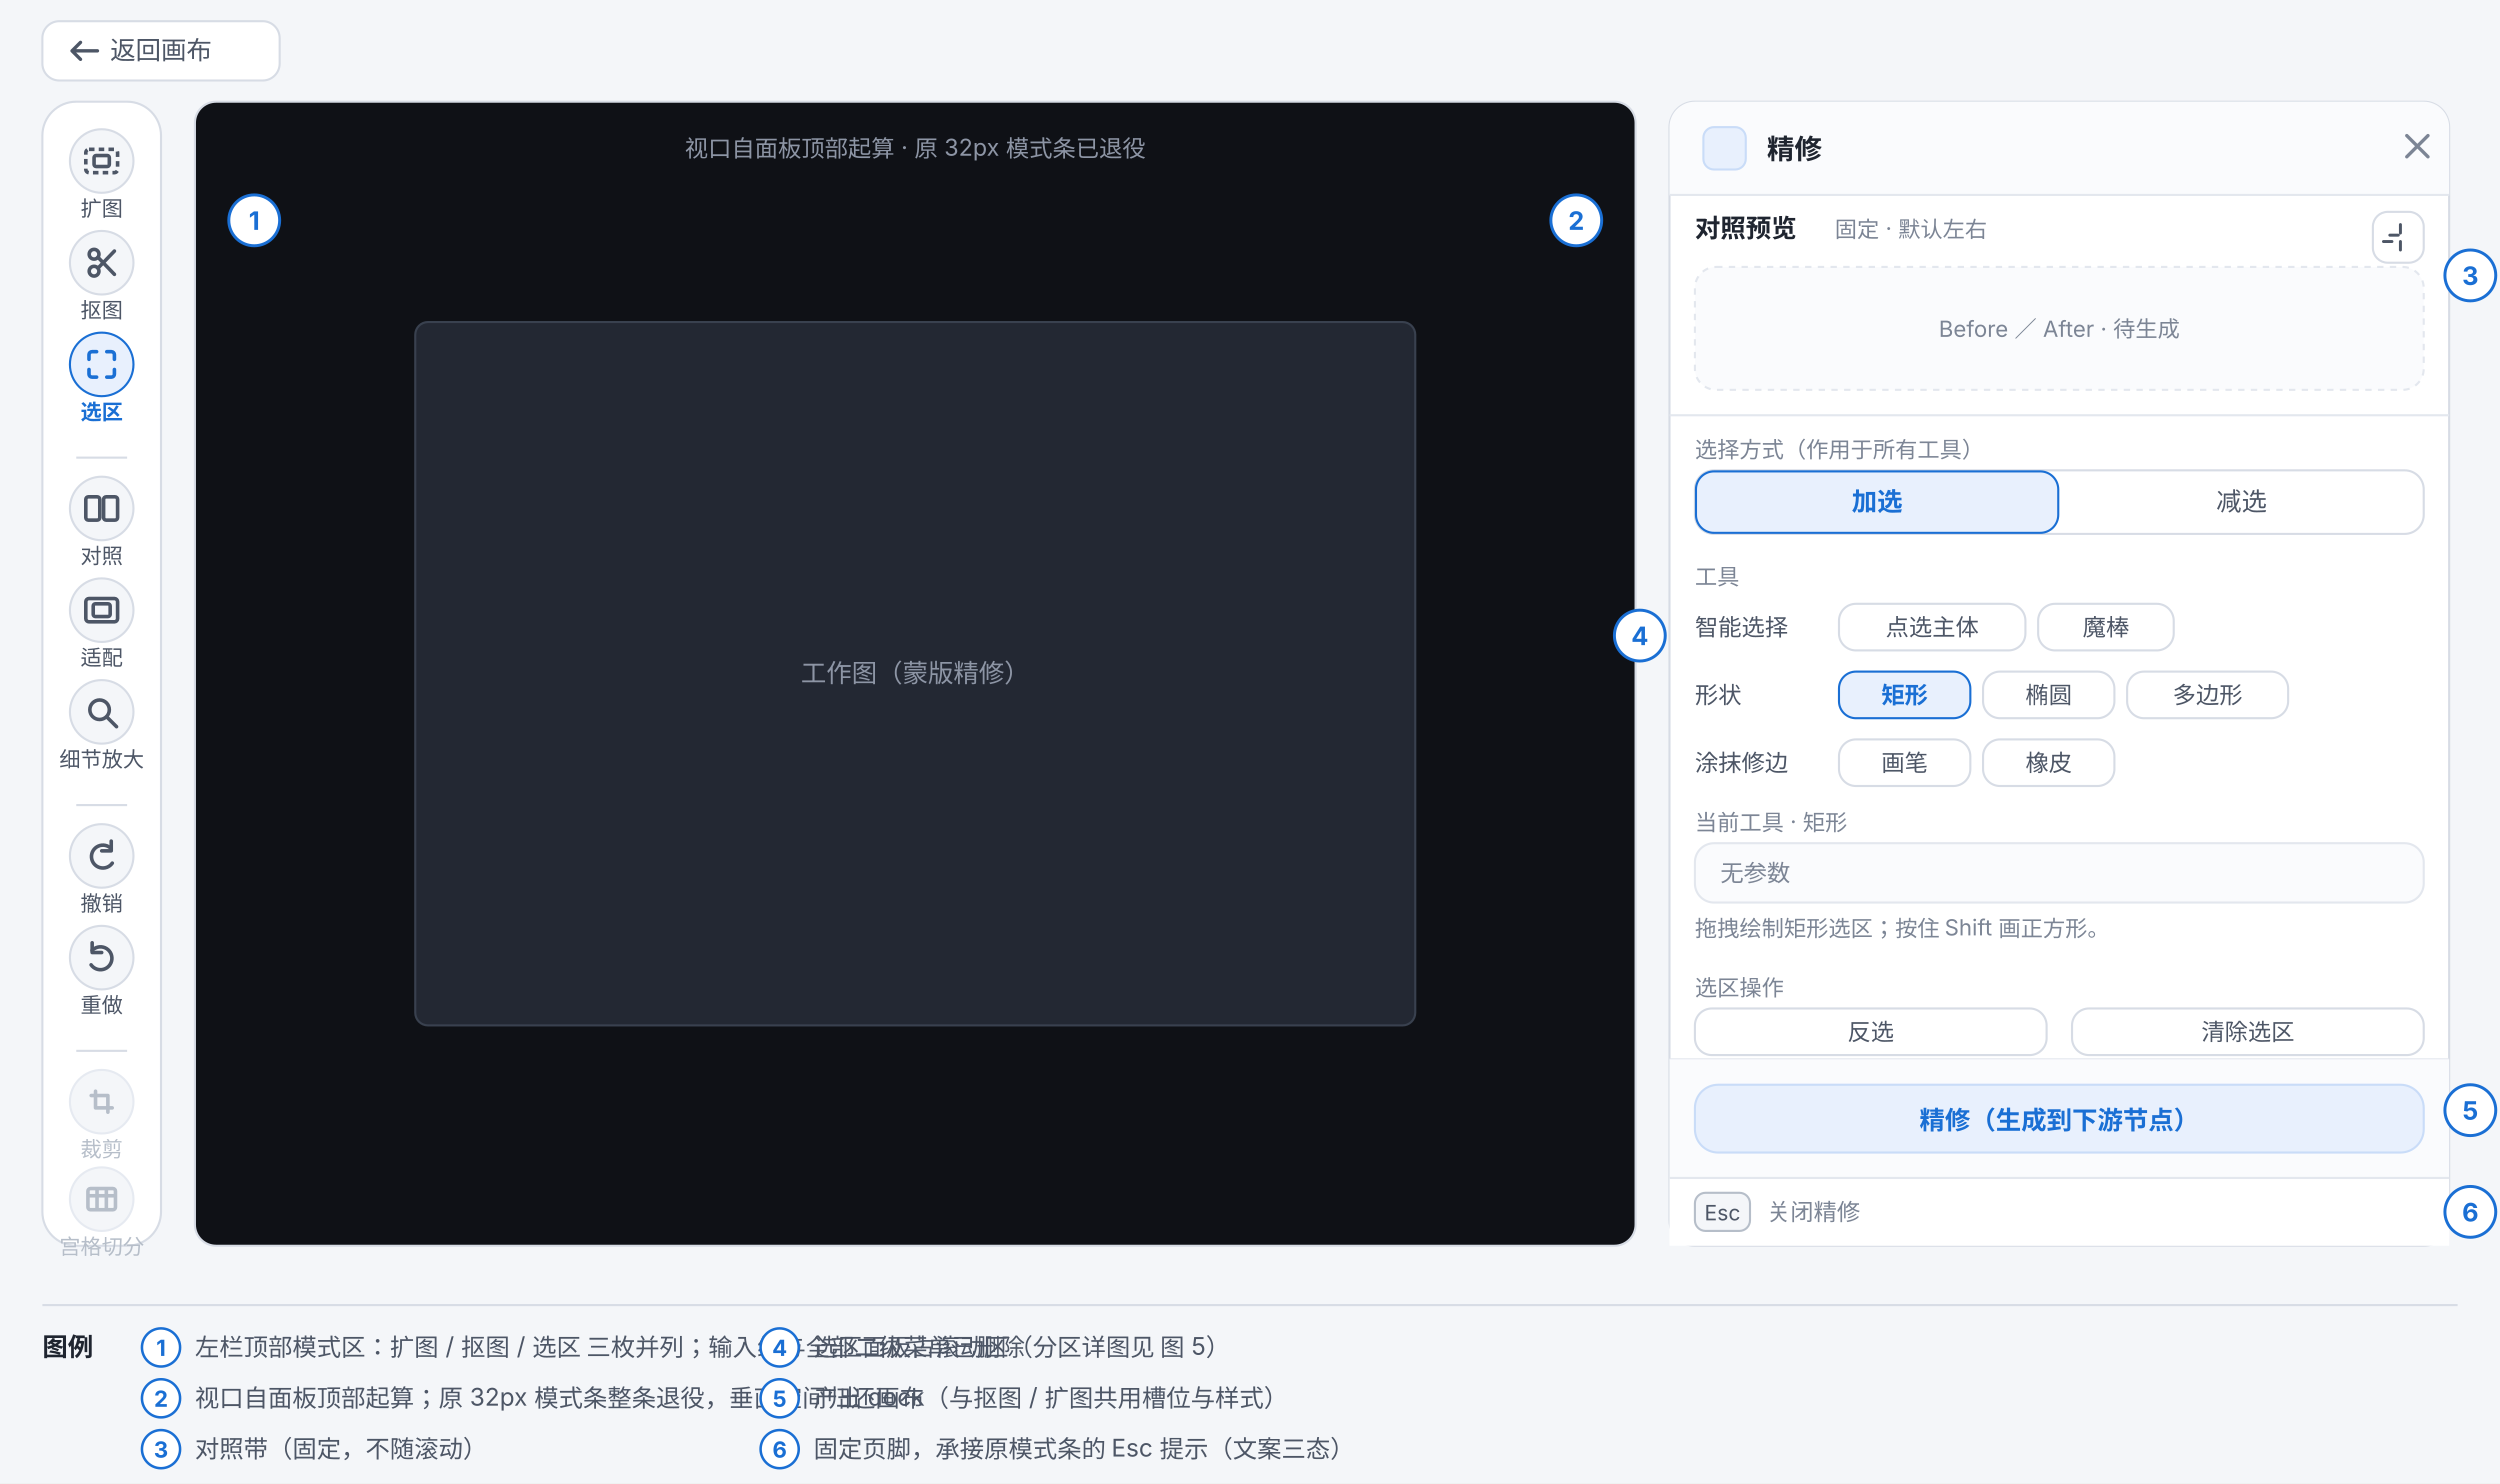
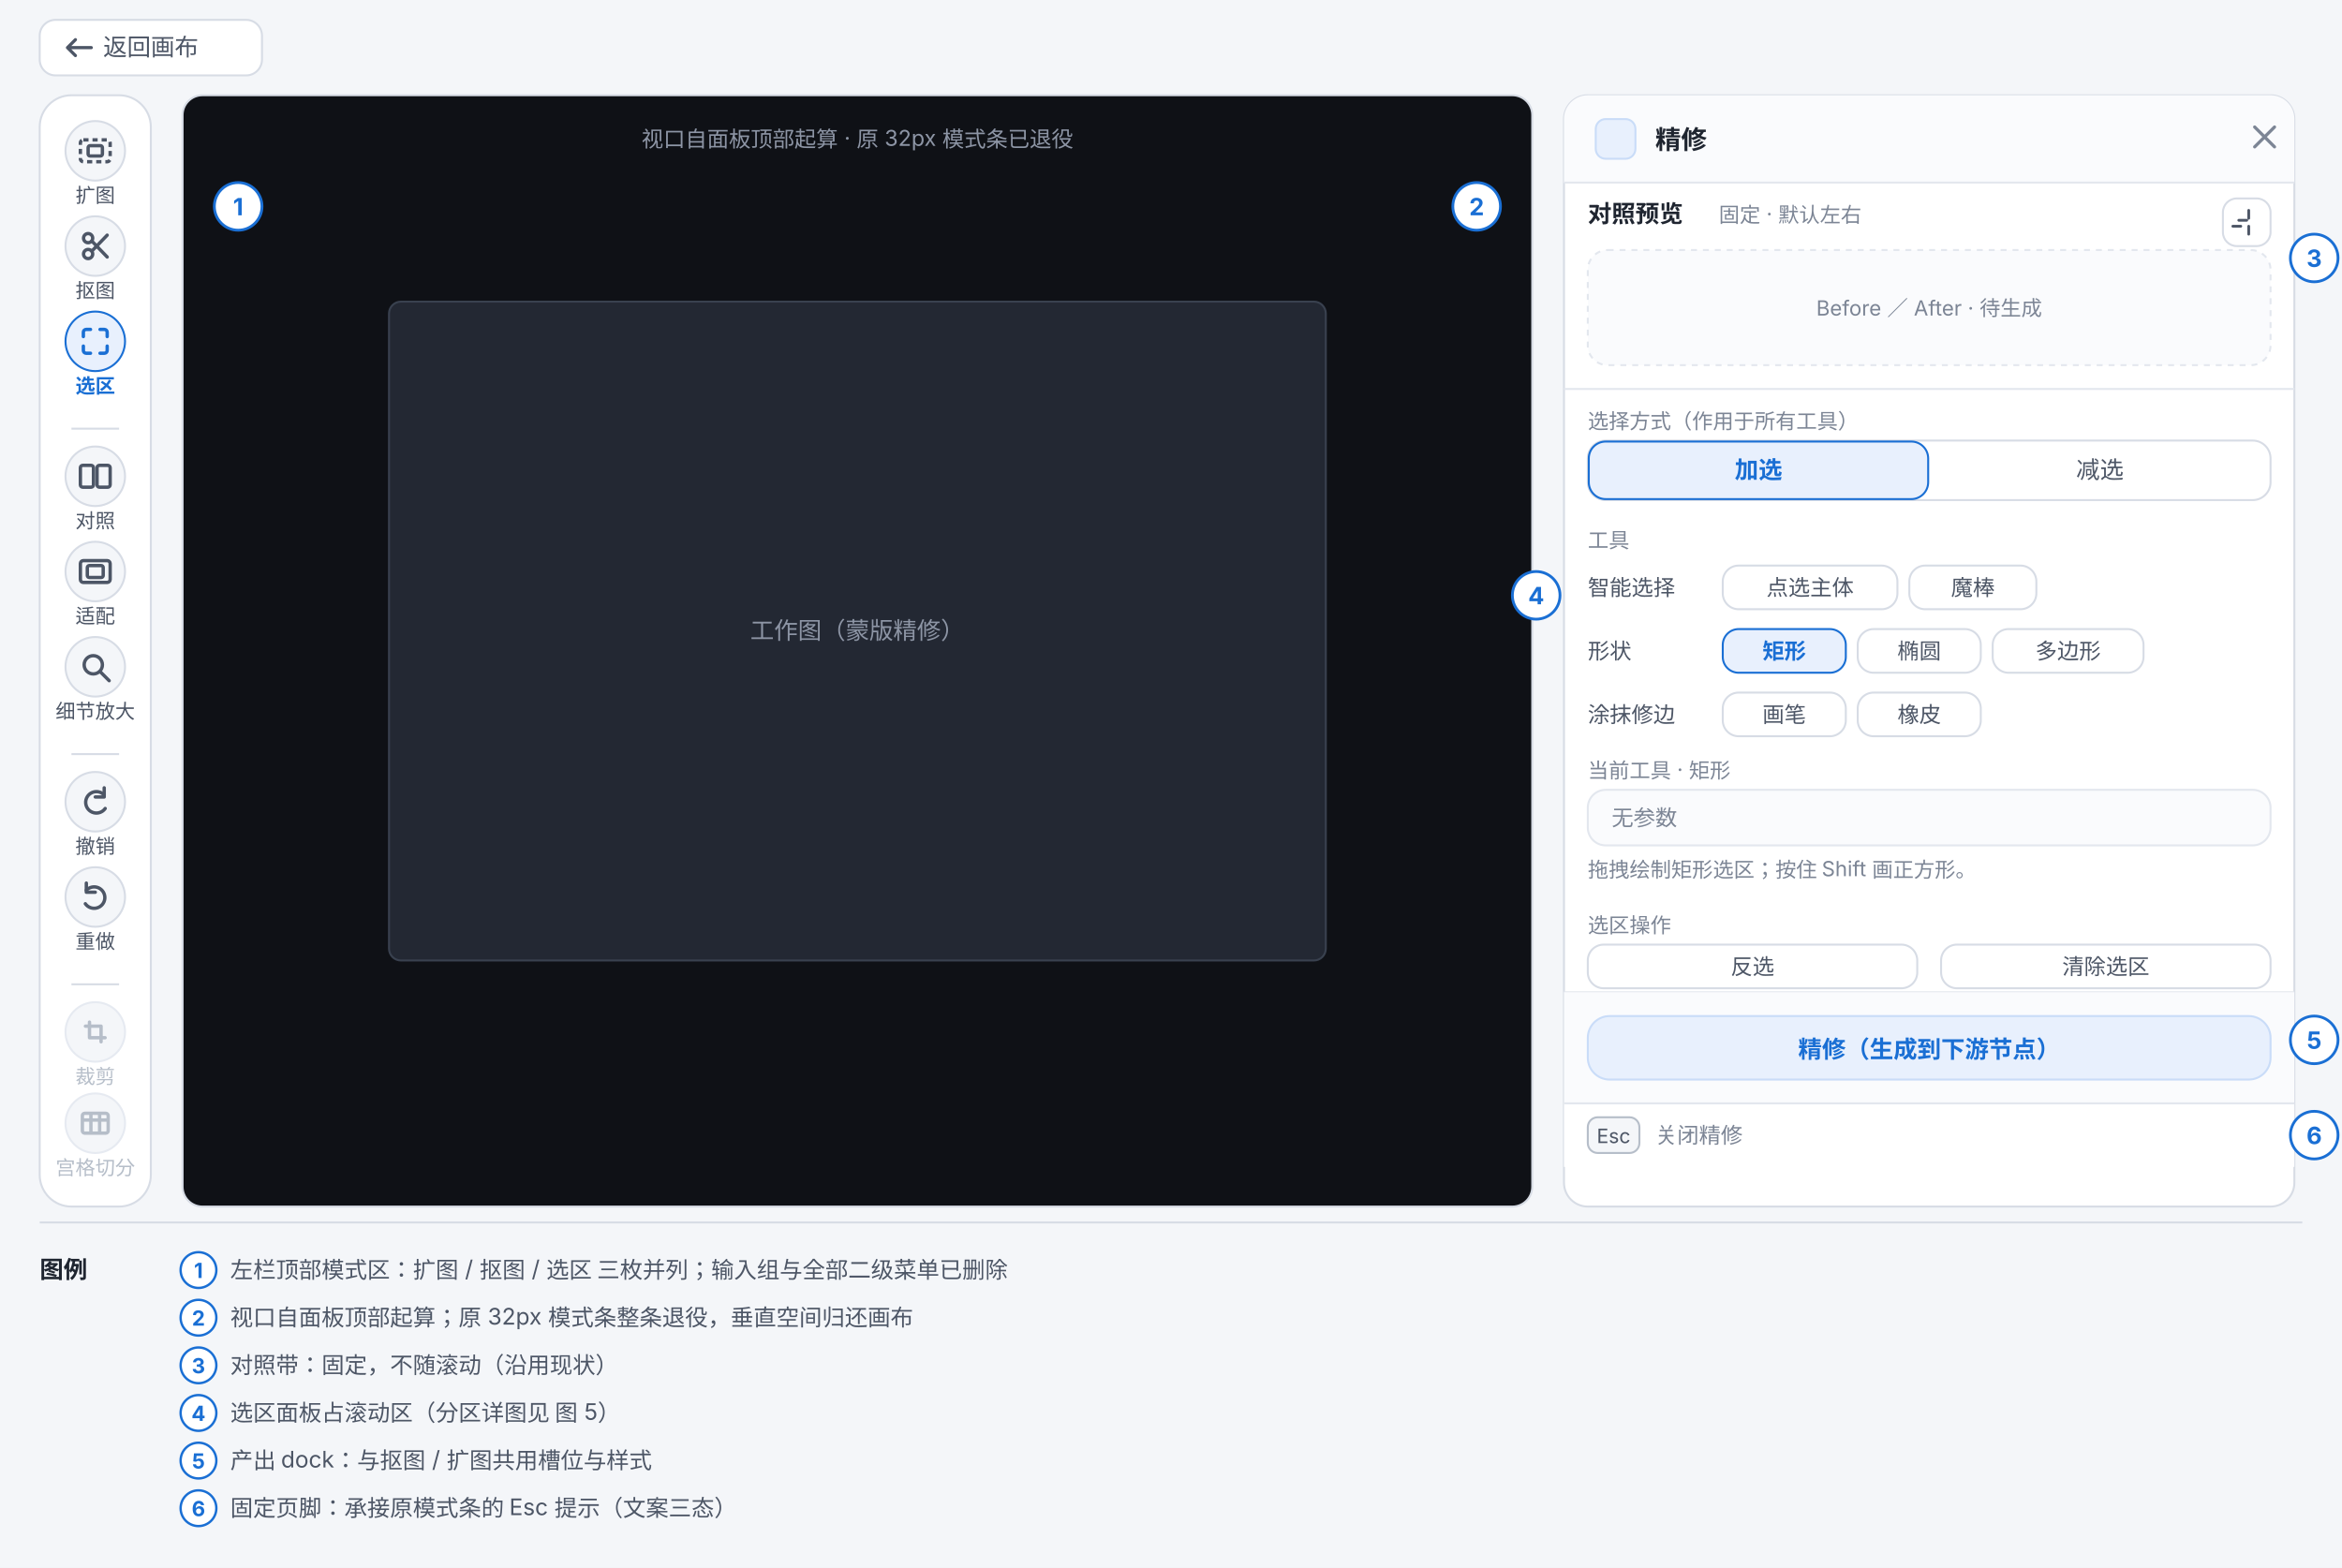
- <svg xmlns="http://www.w3.org/2000/svg" viewBox="0 0 1180 700" width="1180" height="700" font-family="-apple-system, 'PingFang SC', 'Microsoft YaHei', sans-serif">
-   <rect x="0" y="0" width="1180" height="700" fill="#f4f6f9" />
+ <svg xmlns="http://www.w3.org/2000/svg" viewBox="0 0 1180 790" width="1180" height="790" font-family="-apple-system, 'PingFang SC', 'Microsoft YaHei', sans-serif">
+   <rect x="0" y="0" width="1180" height="790" fill="#f4f6f9" />
  <rect x="20" y="10" width="112" height="28" rx="8" fill="#ffffff" stroke="#d7dce5" />
  <path d="M34 24h12M38 20l-4 4 4 4" fill="none" stroke="#4d5666" stroke-width="1.6" stroke-linecap="round" stroke-linejoin="round" />
  <text x="52" y="28" fill="#4d5666" font-size="12">返回画布</text>
-   <rect x="20" y="48" width="56" height="540" rx="16" fill="#ffffff" stroke="#d7dce5" />
+   <rect x="20" y="48" width="56" height="560" rx="16" fill="#ffffff" stroke="#d7dce5" />
  <circle cx="48" cy="76" r="15" fill="#f4f6f9" stroke="#d7dce5" />
  <rect x="40.5" y="70.5" width="15" height="11" rx="1.5" fill="none" stroke="#4d5666" stroke-width="1.7" stroke-dasharray="2.6 2" />
  <rect x="44.4" y="73.4" width="7.2" height="5.2" rx="1" fill="none" stroke="#4d5666" stroke-width="1.7" />
  <text x="48" y="102" fill="#4d5666" font-size="10" text-anchor="middle">扩图</text>
  <circle cx="48" cy="124" r="15" fill="#f4f6f9" stroke="#d7dce5" />
  <circle cx="44.4" cy="120" r="2.3" fill="none" stroke="#4d5666" stroke-width="1.7" />
  <circle cx="44.4" cy="128" r="2.3" fill="none" stroke="#4d5666" stroke-width="1.7" />
  <path d="M46.3 121.5L54 129.5" fill="none" stroke="#4d5666" stroke-width="1.7" stroke-linecap="round" />
  <path d="M46.3 126.5L54 118.5" fill="none" stroke="#4d5666" stroke-width="1.7" stroke-linecap="round" />
  <text x="48" y="150" fill="#4d5666" font-size="10" text-anchor="middle">抠图</text>
  <circle cx="48" cy="172" r="15" fill="#e8f0fd" stroke="#1a6fd4" />
  <path d="M42 169.6V167.4A1.4 1.4 0 0 1 43.4 166H45.6" fill="none" stroke="#1a6fd4" stroke-width="1.7" stroke-linecap="round" stroke-linejoin="round" />
  <path d="M50.4 166H52.6A1.4 1.4 0 0 1 54 167.4V169.6" fill="none" stroke="#1a6fd4" stroke-width="1.7" stroke-linecap="round" stroke-linejoin="round" />
  <path d="M54 174.4V176.6A1.4 1.4 0 0 1 52.6 178H50.4" fill="none" stroke="#1a6fd4" stroke-width="1.7" stroke-linecap="round" stroke-linejoin="round" />
  <path d="M45.6 178H43.4A1.4 1.4 0 0 1 42 176.6V174.4" fill="none" stroke="#1a6fd4" stroke-width="1.7" stroke-linecap="round" stroke-linejoin="round" />
  <text x="48" y="198" fill="#1a6fd4" font-size="10" font-weight="600" text-anchor="middle">选区</text>
  <line x1="36" y1="216" x2="60" y2="216" stroke="#d7dce5" />
  <circle cx="48" cy="240" r="15" fill="#f4f6f9" stroke="#d7dce5" />
  <rect x="40.5" y="234.5" width="6.6" height="11" rx="1.2" fill="none" stroke="#4d5666" stroke-width="1.7" />
  <rect x="48.9" y="234.5" width="6.6" height="11" rx="1.2" fill="none" stroke="#4d5666" stroke-width="1.7" />
  <text x="48" y="266" fill="#4d5666" font-size="10" text-anchor="middle">对照</text>
  <circle cx="48" cy="288" r="15" fill="#f4f6f9" stroke="#d7dce5" />
  <rect x="40.5" y="282.5" width="15" height="11" rx="1.5" fill="none" stroke="#4d5666" stroke-width="1.7" />
  <rect x="44" y="285" width="8" height="6" rx="1" fill="none" stroke="#4d5666" stroke-width="1.7" />
  <text x="48" y="314" fill="#4d5666" font-size="10" text-anchor="middle">适配</text>
  <circle cx="48" cy="336" r="15" fill="#f4f6f9" stroke="#d7dce5" />
  <circle cx="47" cy="335" r="4.6" fill="none" stroke="#4d5666" stroke-width="1.7" />
  <path d="M50.4 338.4L55 343" fill="none" stroke="#4d5666" stroke-width="1.7" stroke-linecap="round" />
  <text x="48" y="362" fill="#4d5666" font-size="10" text-anchor="middle">细节放大</text>
  <line x1="36" y1="380" x2="60" y2="380" stroke="#d7dce5" />
  <circle cx="48" cy="404" r="15" fill="#f4f6f9" stroke="#d7dce5" />
  <path d="M52.5 400.6A5.4 5.4 0 1 0 53 407.4" fill="none" stroke="#4d5666" stroke-width="1.7" stroke-linecap="round" />
  <path d="M52.5 397V401.6H48" fill="none" stroke="#4d5666" stroke-width="1.7" stroke-linecap="round" stroke-linejoin="round" />
  <text x="48" y="430" fill="#4d5666" font-size="10" text-anchor="middle">撤销</text>
  <circle cx="48" cy="452" r="15" fill="#f4f6f9" stroke="#d7dce5" />
  <path d="M43.5 448.6A5.4 5.4 0 1 1 43 455.4" fill="none" stroke="#4d5666" stroke-width="1.7" stroke-linecap="round" />
  <path d="M43.5 445V449.6H48" fill="none" stroke="#4d5666" stroke-width="1.7" stroke-linecap="round" stroke-linejoin="round" />
  <text x="48" y="478" fill="#4d5666" font-size="10" text-anchor="middle">重做</text>
  <line x1="36" y1="496" x2="60" y2="496" stroke="#d7dce5" />
  <circle cx="48" cy="520" r="15" fill="#f4f6f9" stroke="#e6eaf1" />
  <path d="M45.09 515.05V522.92H52.96" fill="none" stroke="#b6bec9" stroke-width="1.7" stroke-linecap="round" stroke-linejoin="round" />
  <path d="M43.04 517.09H50.92V524.96" fill="none" stroke="#b6bec9" stroke-width="1.7" stroke-linecap="round" stroke-linejoin="round" />
  <text x="48" y="546" fill="#b6bec9" font-size="10" text-anchor="middle">裁剪</text>
  <circle cx="48" cy="566" r="15" fill="#f4f6f9" stroke="#e6eaf1" />
  <rect x="41.5" y="561" width="13" height="10" rx="1.2" fill="none" stroke="#b6bec9" stroke-width="1.7" />
  <path d="M45.8 561V571" fill="none" stroke="#b6bec9" stroke-width="1.7" />
  <path d="M50.2 561V571" fill="none" stroke="#b6bec9" stroke-width="1.7" />
  <path d="M41.5 564.4H54.5" fill="none" stroke="#b6bec9" stroke-width="1.7" />
  <text x="48" y="592" fill="#b6bec9" font-size="10" text-anchor="middle">宫格切分</text>
-   <rect x="92" y="48" width="680" height="540" rx="10" fill="#0f1116" stroke="#d7dce5" />
+   <rect x="92" y="48" width="680" height="560" rx="10" fill="#0f1116" stroke="#d7dce5" />
  <rect x="196" y="152" width="472" height="332" rx="6" fill="#232833" stroke="#39414f" />
  <text x="432" y="322" fill="#8d95a5" font-size="12" text-anchor="middle">工作图（蒙版精修）</text>
  <text x="432" y="74" fill="#8d95a5" font-size="11" text-anchor="middle">视口自面板顶部起算 · 原 32px 模式条已退役</text>
  <circle cx="120" cy="104" r="12" fill="#ffffff" stroke="#1a6fd4" stroke-width="1.4" />
  <text x="120" y="108.5" fill="#1a6fd4" font-size="12" font-weight="700" text-anchor="middle">1</text>
  <circle cx="744" cy="104" r="12" fill="#ffffff" stroke="#1a6fd4" stroke-width="1.4" />
  <text x="744" y="108.5" fill="#1a6fd4" font-size="12" font-weight="700" text-anchor="middle">2</text>
-   <rect x="788" y="48" width="368" height="540" rx="12" fill="#ffffff" stroke="#d7dce5" />
+   <rect x="788" y="48" width="368" height="560" rx="12" fill="#ffffff" stroke="#d7dce5" />
  <path d="M788 60a12 12 0 0 1 12-12h344a12 12 0 0 1 12 12v32h-368z" fill="#fafbfd" />
  <line x1="788" y1="92" x2="1156" y2="92" stroke="#e3e7ee" />
  <rect x="804" y="60" width="20" height="20" rx="5" fill="#e8f0fd" stroke="#c9dcf8" />
  <text x="834" y="75" fill="#1f2530" font-size="13" font-weight="700">精修</text>
  <path d="M1136 64l10 10M1146 64l-10 10" fill="none" stroke="#7c8595" stroke-width="1.6" stroke-linecap="round" />
  <text x="800" y="112" fill="#1f2530" font-size="12" font-weight="650">对照预览</text>
  <text x="866" y="112" fill="#7c8595" font-size="10.5">固定 · 默认左右</text>
  <rect x="1120" y="100" width="24" height="24" rx="7" fill="#ffffff" stroke="#d7dce5" />
  <path d="M1133 106v4M1128 111h4M1133 118v-4M1129 114h-4" fill="none" stroke="#4d5666" stroke-width="1.4" stroke-linecap="round" />
  <rect x="800" y="126" width="344" height="58" rx="10" fill="#fafbfd" stroke="#e3e7ee" stroke-dasharray="3 3" />
  <text x="972" y="159" fill="#7c8595" font-size="10.5" text-anchor="middle">Before ／ After · 待生成</text>
  <line x1="788" y1="196" x2="1156" y2="196" stroke="#e3e7ee" />
  <text x="800" y="216" fill="#7c8595" font-size="10.5">选择方式（作用于所有工具）</text>
  <rect x="800" y="222" width="344" height="30" rx="9" fill="#ffffff" stroke="#d7dce5" />
  <rect x="800.5" y="222.5" width="171" height="29" rx="8.5" fill="#e8f0fd" stroke="#1a6fd4" />
  <text x="886" y="241" fill="#1a6fd4" font-size="12" font-weight="600" text-anchor="middle">加选</text>
  <text x="1058" y="241" fill="#4d5666" font-size="12" text-anchor="middle">减选</text>
  <text x="800" y="276" fill="#7c8595" font-size="10.5">工具</text>
  <text x="800" y="300" fill="#4d5666" font-size="11">智能选择</text>
  <rect x="868" y="285" width="88" height="22" rx="8" fill="#ffffff" stroke="#d7dce5" />
  <text x="912" y="300" fill="#4d5666" font-size="11" text-anchor="middle">点选主体</text>
  <rect x="962" y="285" width="64" height="22" rx="8" fill="#ffffff" stroke="#d7dce5" />
  <text x="994" y="300" fill="#4d5666" font-size="11" text-anchor="middle">魔棒</text>
  <text x="800" y="332" fill="#4d5666" font-size="11">形状</text>
  <rect x="868" y="317" width="62" height="22" rx="8" fill="#e8f0fd" stroke="#1a6fd4" />
  <text x="899" y="332" fill="#1a6fd4" font-size="11" font-weight="600" text-anchor="middle">矩形</text>
  <rect x="936" y="317" width="62" height="22" rx="8" fill="#ffffff" stroke="#d7dce5" />
  <text x="967" y="332" fill="#4d5666" font-size="11" text-anchor="middle">椭圆</text>
  <rect x="1004" y="317" width="76" height="22" rx="8" fill="#ffffff" stroke="#d7dce5" />
  <text x="1042" y="332" fill="#4d5666" font-size="11" text-anchor="middle">多边形</text>
  <text x="800" y="364" fill="#4d5666" font-size="11">涂抹修边</text>
  <rect x="868" y="349" width="62" height="22" rx="8" fill="#ffffff" stroke="#d7dce5" />
  <text x="899" y="364" fill="#4d5666" font-size="11" text-anchor="middle">画笔</text>
  <rect x="936" y="349" width="62" height="22" rx="8" fill="#ffffff" stroke="#d7dce5" />
  <text x="967" y="364" fill="#4d5666" font-size="11" text-anchor="middle">橡皮</text>
  <text x="800" y="392" fill="#7c8595" font-size="10.5">当前工具 · 矩形</text>
  <rect x="800" y="398" width="344" height="28" rx="9" fill="#fafbfd" stroke="#e3e7ee" />
  <text x="812" y="416" fill="#7c8595" font-size="11">无参数</text>
  <text x="800" y="442" fill="#7c8595" font-size="10.5">拖拽绘制矩形选区；按住 Shift 画正方形。</text>
  <text x="800" y="470" fill="#7c8595" font-size="10.5">选区操作</text>
  <rect x="800" y="476" width="166" height="22" rx="8" fill="#ffffff" stroke="#d7dce5" />
  <text x="883" y="491" fill="#4d5666" font-size="11" text-anchor="middle">反选</text>
  <rect x="978" y="476" width="166" height="22" rx="8" fill="#ffffff" stroke="#d7dce5" />
  <text x="1061" y="491" fill="#4d5666" font-size="11" text-anchor="middle">清除选区</text>
  <line x1="788" y1="500" x2="1156" y2="500" stroke="#e3e7ee" />
  <rect x="788" y="500" width="368" height="56" fill="#fafbfd" />
  <rect x="800" y="512" width="344" height="32" rx="11" fill="#e8f0fd" stroke="#c9dcf8" />
  <text x="972" y="533" fill="#1a6fd4" font-size="12" font-weight="600" text-anchor="middle">精修（生成到下游节点）</text>
  <rect x="788" y="556" width="368" height="32" fill="#ffffff" />
  <line x1="788" y1="556" x2="1156" y2="556" stroke="#e3e7ee" />
  <rect x="800" y="563" width="26" height="18" rx="5" fill="#f4f6f9" stroke="#b6bec9" />
  <text x="813" y="576" fill="#4d5666" font-size="10" text-anchor="middle">Esc</text>
  <text x="834" y="576" fill="#7c8595" font-size="11">关闭精修</text>
  <circle cx="1166" cy="130" r="12" fill="#ffffff" stroke="#1a6fd4" stroke-width="1.4" />
  <text x="1166" y="134.5" fill="#1a6fd4" font-size="12" font-weight="700" text-anchor="middle">3</text>
  <circle cx="774" cy="300" r="12" fill="#ffffff" stroke="#1a6fd4" stroke-width="1.4" />
  <text x="774" y="304.5" fill="#1a6fd4" font-size="12" font-weight="700" text-anchor="middle">4</text>
  <circle cx="1166" cy="524" r="12" fill="#ffffff" stroke="#1a6fd4" stroke-width="1.4" />
  <text x="1166" y="528.5" fill="#1a6fd4" font-size="12" font-weight="700" text-anchor="middle">5</text>
  <circle cx="1166" cy="572" r="12" fill="#ffffff" stroke="#1a6fd4" stroke-width="1.4" />
  <text x="1166" y="576.5" fill="#1a6fd4" font-size="12" font-weight="700" text-anchor="middle">6</text>
  <line x1="20" y1="616" x2="1160" y2="616" stroke="#d7dce5" />
-   <text x="20" y="640" fill="#1f2530" font-size="12" font-weight="700">图例</text>
-   <circle cx="76" cy="636" r="9" fill="#ffffff" stroke="#1a6fd4" stroke-width="1.2" />
-   <text x="76" y="640" fill="#1a6fd4" font-size="10.5" font-weight="700" text-anchor="middle">1</text>
-   <text x="92" y="640" fill="#4d5666" font-size="11.5">左栏顶部模式区：扩图 / 抠图 / 选区 三枚并列；输入组与全部二级菜单已删除</text>
-   <circle cx="76" cy="660" r="9" fill="#ffffff" stroke="#1a6fd4" stroke-width="1.2" />
-   <text x="76" y="664" fill="#1a6fd4" font-size="10.5" font-weight="700" text-anchor="middle">2</text>
-   <text x="92" y="664" fill="#4d5666" font-size="11.5">视口自面板顶部起算；原 32px 模式条整条退役，垂直空间归还画布</text>
-   <circle cx="76" cy="684" r="9" fill="#ffffff" stroke="#1a6fd4" stroke-width="1.2" />
-   <text x="76" y="688" fill="#1a6fd4" font-size="10.5" font-weight="700" text-anchor="middle">3</text>
-   <text x="92" y="688" fill="#4d5666" font-size="11.5">对照带（固定，不随滚动）</text>
-   <circle cx="368" cy="636" r="9" fill="#ffffff" stroke="#1a6fd4" stroke-width="1.2" />
-   <text x="368" y="640" fill="#1a6fd4" font-size="10.5" font-weight="700" text-anchor="middle">4</text>
-   <text x="384" y="640" fill="#4d5666" font-size="11.5">选区面板占滚动区（分区详图见 图 5）</text>
-   <circle cx="368" cy="660" r="9" fill="#ffffff" stroke="#1a6fd4" stroke-width="1.2" />
-   <text x="368" y="664" fill="#1a6fd4" font-size="10.5" font-weight="700" text-anchor="middle">5</text>
-   <text x="384" y="664" fill="#4d5666" font-size="11.5">产出 dock（与抠图 / 扩图共用槽位与样式）</text>
-   <circle cx="368" cy="684" r="9" fill="#ffffff" stroke="#1a6fd4" stroke-width="1.2" />
-   <text x="368" y="688" fill="#1a6fd4" font-size="10.5" font-weight="700" text-anchor="middle">6</text>
-   <text x="384" y="688" fill="#4d5666" font-size="11.5">固定页脚，承接原模式条的 Esc 提示（文案三态）</text>
+   <text x="20" y="644" fill="#1f2530" font-size="12" font-weight="700">图例</text>
+   <circle cx="100" cy="640" r="9" fill="#ffffff" stroke="#1a6fd4" stroke-width="1.2" />
+   <text x="100" y="644" fill="#1a6fd4" font-size="10.5" font-weight="700" text-anchor="middle">1</text>
+   <text x="116" y="644" fill="#4d5666" font-size="11.5">左栏顶部模式区：扩图 / 抠图 / 选区 三枚并列；输入组与全部二级菜单已删除</text>
+   <circle cx="100" cy="664" r="9" fill="#ffffff" stroke="#1a6fd4" stroke-width="1.2" />
+   <text x="100" y="668" fill="#1a6fd4" font-size="10.5" font-weight="700" text-anchor="middle">2</text>
+   <text x="116" y="668" fill="#4d5666" font-size="11.5">视口自面板顶部起算；原 32px 模式条整条退役，垂直空间归还画布</text>
+   <circle cx="100" cy="688" r="9" fill="#ffffff" stroke="#1a6fd4" stroke-width="1.2" />
+   <text x="100" y="692" fill="#1a6fd4" font-size="10.5" font-weight="700" text-anchor="middle">3</text>
+   <text x="116" y="692" fill="#4d5666" font-size="11.5">对照带：固定，不随滚动（沿用现状）</text>
+   <circle cx="100" cy="712" r="9" fill="#ffffff" stroke="#1a6fd4" stroke-width="1.2" />
+   <text x="100" y="716" fill="#1a6fd4" font-size="10.5" font-weight="700" text-anchor="middle">4</text>
+   <text x="116" y="716" fill="#4d5666" font-size="11.5">选区面板占滚动区（分区详图见 图 5）</text>
+   <circle cx="100" cy="736" r="9" fill="#ffffff" stroke="#1a6fd4" stroke-width="1.2" />
+   <text x="100" y="740" fill="#1a6fd4" font-size="10.5" font-weight="700" text-anchor="middle">5</text>
+   <text x="116" y="740" fill="#4d5666" font-size="11.5">产出 dock：与抠图 / 扩图共用槽位与样式</text>
+   <circle cx="100" cy="760" r="9" fill="#ffffff" stroke="#1a6fd4" stroke-width="1.2" />
+   <text x="100" y="764" fill="#1a6fd4" font-size="10.5" font-weight="700" text-anchor="middle">6</text>
+   <text x="116" y="764" fill="#4d5666" font-size="11.5">固定页脚：承接原模式条的 Esc 提示（文案三态）</text>
</svg>
